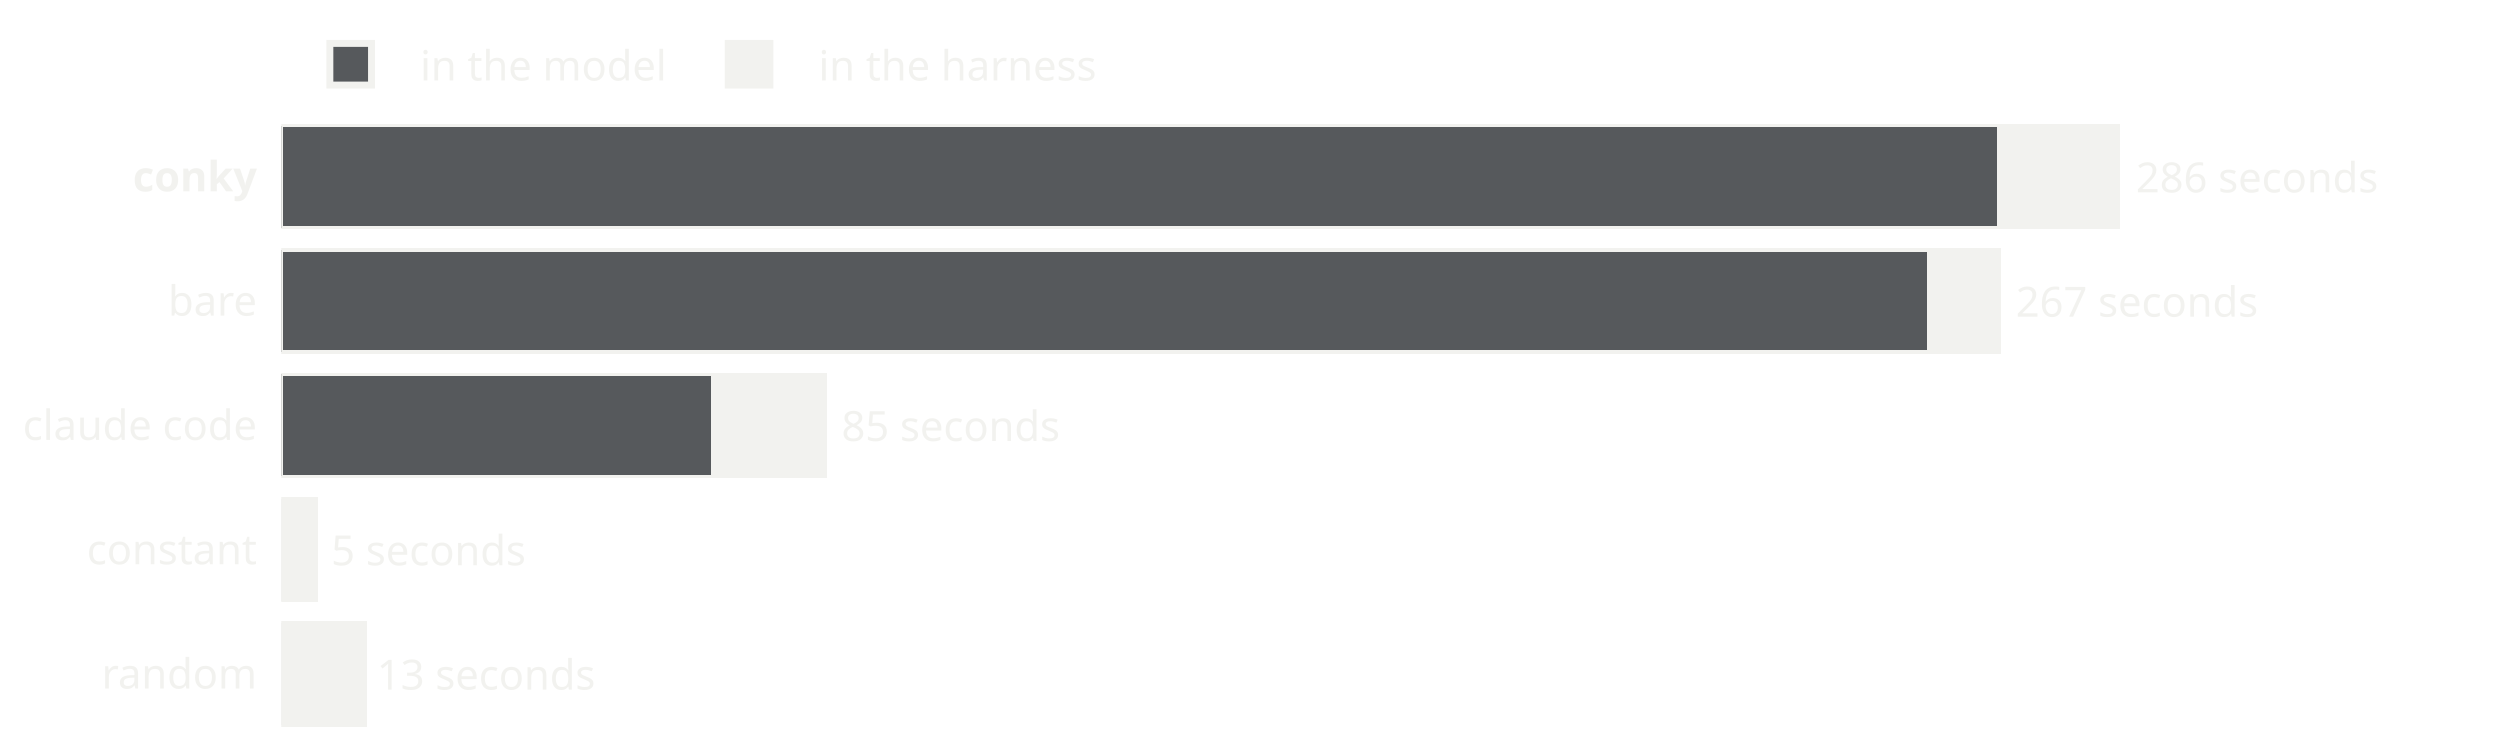
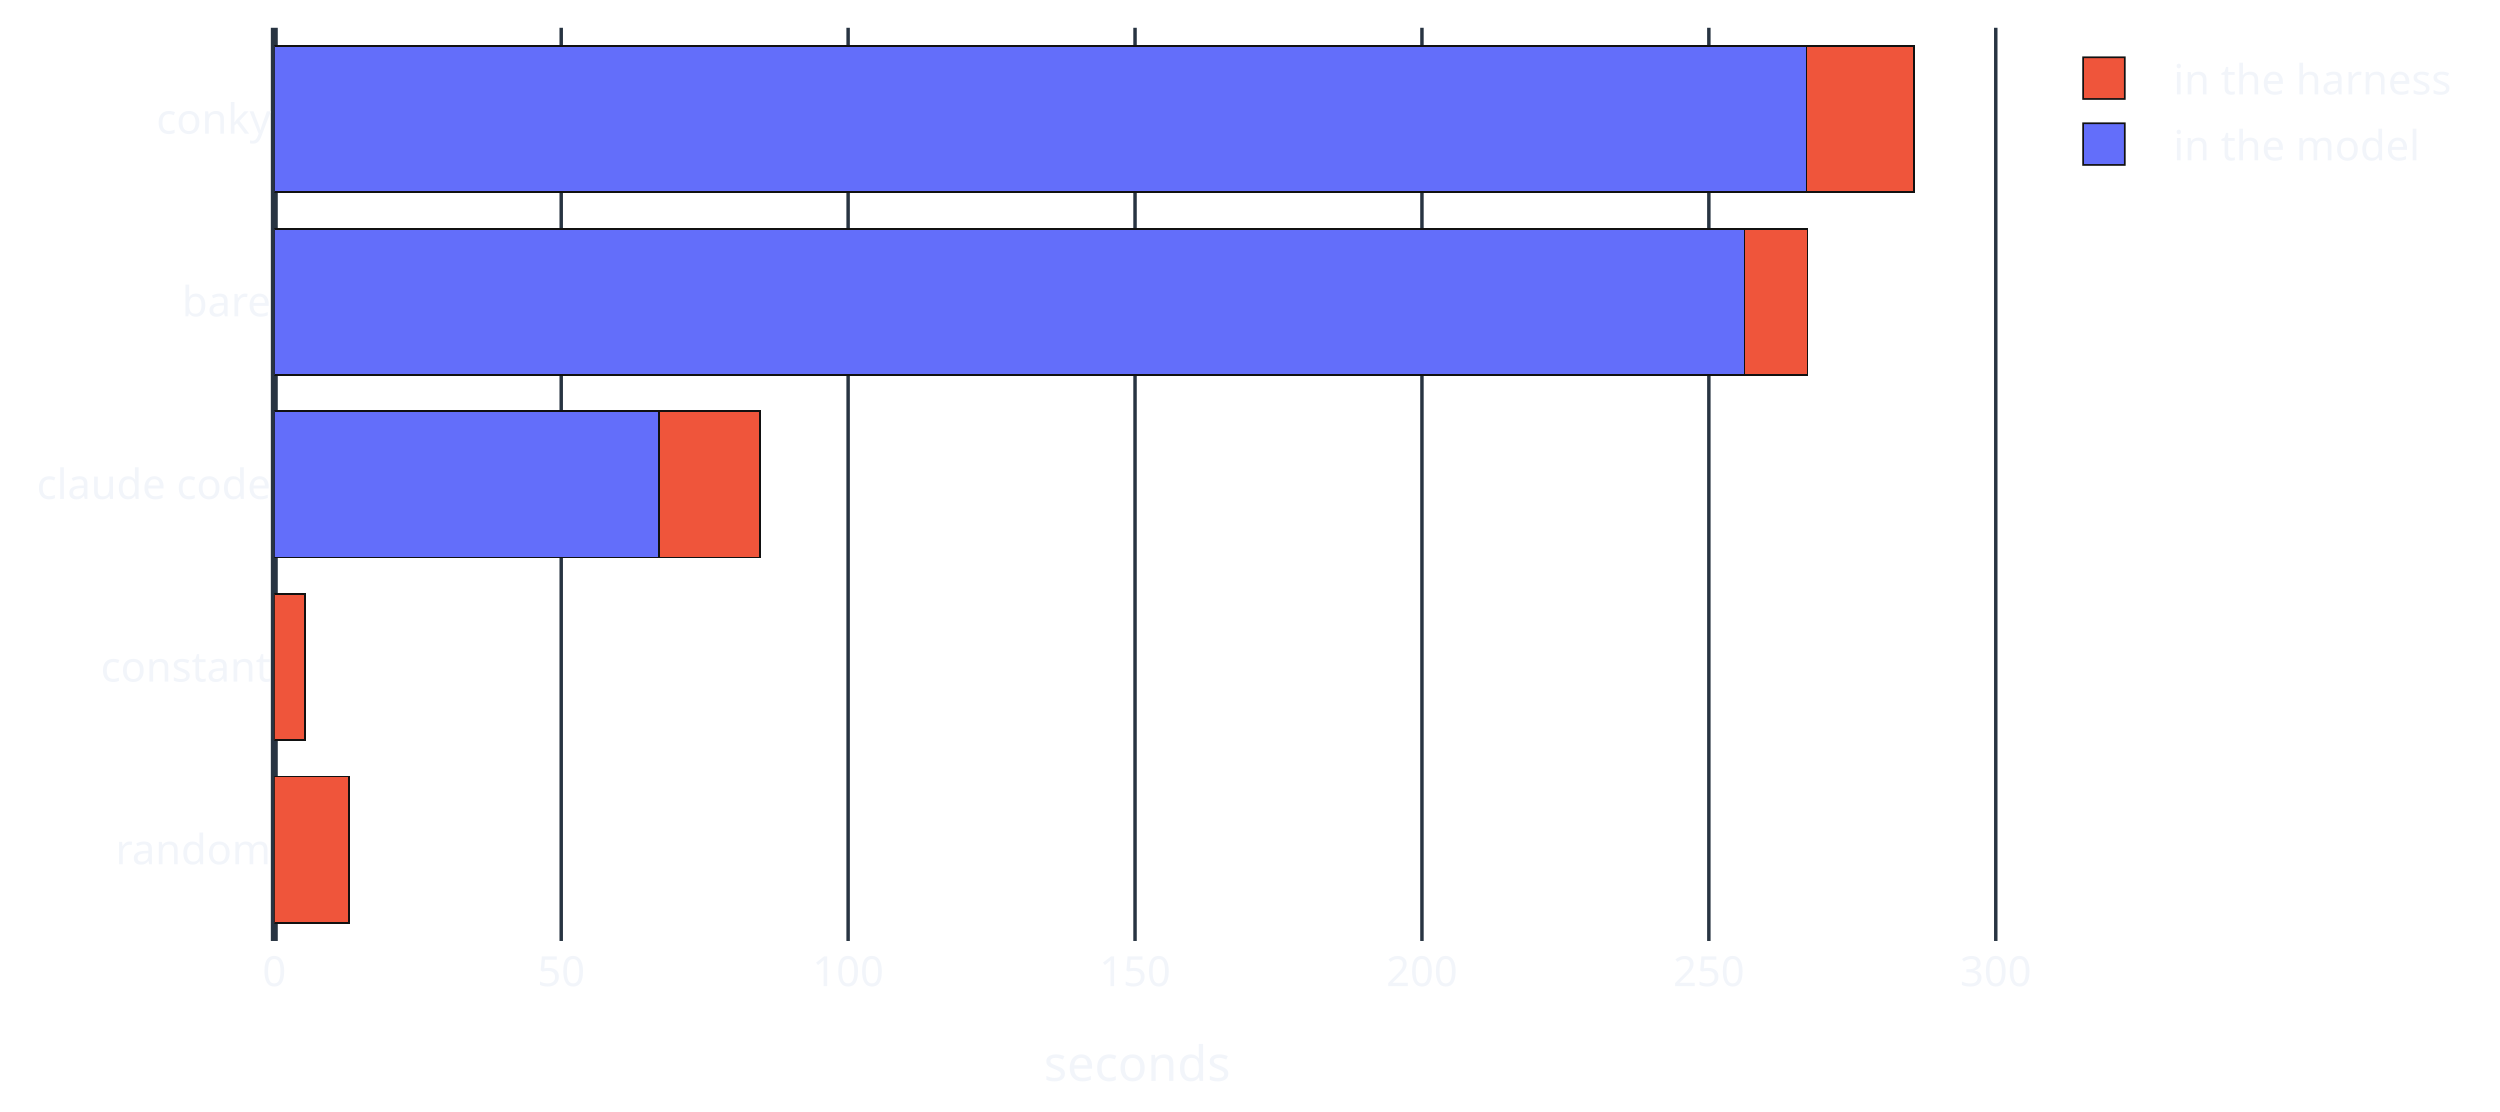
- <svg xmlns="http://www.w3.org/2000/svg" class="main-svg" width="720" height="216" style="" viewBox="0 0 720 216" font-family="-apple-system, BlinkMacSystemFont, &quot;Segoe UI&quot;, &quot;Noto Sans&quot;, Helvetica, Arial, sans-serif">
-   <rect x="0" y="0" width="720" height="216" style="fill: none;" />
+ <svg xmlns="http://www.w3.org/2000/svg" class="main-svg" width="720" height="320" style="" viewBox="0 0 720 320" font-family="-apple-system, BlinkMacSystemFont, &quot;Segoe UI&quot;, &quot;Noto Sans&quot;, Helvetica, Arial, sans-serif">
+   <rect x="0" y="0" width="720" height="320" style="fill: rgb(0, 0, 0); fill-opacity: 0;" />
  <defs id="defs-time-dark">
    <g class="clips">
      <clipPath id="cliptime-darkxyplot" class="plotclip">
-         <rect width="635" height="179" />
+         <rect width="497" height="263" />
      </clipPath>
      <clipPath class="axesclip" id="cliptime-darkx">
-         <rect x="81" y="0" width="635" height="216" />
+         <rect x="79" y="0" width="497" height="320" />
      </clipPath>
      <clipPath class="axesclip" id="cliptime-darky">
-         <rect x="0" y="33" width="720" height="179" />
+         <rect x="0" y="8" width="720" height="263" />
      </clipPath>
      <clipPath class="axesclip" id="cliptime-darkxy">
-         <rect x="81" y="33" width="635" height="179" />
+         <rect x="79" y="8" width="497" height="263" />
      </clipPath>
    </g>
    <g class="gradients" />
    <g class="patterns" />
  </defs>
  <g class="bglayer">
-     <rect class="bg" x="75" y="27" width="647" height="191" style="fill: none; stroke-width: 0;" />
+     <rect class="bg" x="79" y="8" width="497" height="263" style="fill: rgb(0, 0, 0); fill-opacity: 0; stroke-width: 0;" />
  </g>
  <g class="layer-below">
    <g class="imagelayer" />
    <g class="shapelayer" />
  </g>
  <g class="cartesianlayer">
    <g class="subplot xy">
      <g class="layer-subplot">
        <g class="shapelayer" />
        <g class="imagelayer" />
      </g>
      <g class="minor-gridlayer">
        <g class="x" />
        <g class="y" />
      </g>
      <g class="gridlayer">
-         <g class="x" />
+         <g class="x">
+           <path class="xgrid crisp" transform="translate(161.63,0)" d="M0,8v263" style="stroke: rgb(40, 52, 66); stroke-opacity: 1; stroke-width: 1px;" />
+           <path class="xgrid crisp" transform="translate(244.26,0)" d="M0,8v263" style="stroke: rgb(40, 52, 66); stroke-opacity: 1; stroke-width: 1px;" />
+           <path class="xgrid crisp" transform="translate(326.89,0)" d="M0,8v263" style="stroke: rgb(40, 52, 66); stroke-opacity: 1; stroke-width: 1px;" />
+           <path class="xgrid crisp" transform="translate(409.52,0)" d="M0,8v263" style="stroke: rgb(40, 52, 66); stroke-opacity: 1; stroke-width: 1px;" />
+           <path class="xgrid crisp" transform="translate(492.15,0)" d="M0,8v263" style="stroke: rgb(40, 52, 66); stroke-opacity: 1; stroke-width: 1px;" />
+           <path class="xgrid crisp" transform="translate(574.78,0)" d="M0,8v263" style="stroke: rgb(40, 52, 66); stroke-opacity: 1; stroke-width: 1px;" />
+         </g>
        <g class="y" />
      </g>
-       <g class="zerolinelayer" />
+       <g class="zerolinelayer">
+         <path class="xzl zl crisp" transform="translate(79,0)" d="M0,8v263" style="stroke: rgb(40, 52, 66); stroke-opacity: 1; stroke-width: 2px;" />
+       </g>
      <g class="layer-between">
        <g class="shapelayer" />
        <g class="imagelayer" />
      </g>
      <path class="xlines-below" />
      <path class="ylines-below" />
      <g class="overlines-below" />
      <g class="xaxislayer-below" />
      <g class="yaxislayer-below" />
      <g class="overaxes-below" />
      <g class="overplot">
-         <g class="xy" transform="translate(81,33)">
+         <g class="xy" transform="translate(79,8)" clip-path="url(#cliptime-darkxyplot)">
          <g class="barlayer mlayer">
            <g class="trace bars" shape-rendering="crispEdges" style="opacity: 1;">
              <g class="points">
                <g class="point">
-                   <path d="M0,32.58V3.22H494.53V32.58Z" clip-path="url(#cliptime-darkxyplot)" style="vector-effect: none; opacity: 1; stroke-width: 1px; fill: #56595c; fill-opacity: 1; stroke: #f2f2ef; stroke-opacity: 1;" />
-                 </g>
-                 <g class="point">
-                   <path d="M0,68.38V39.02H474.53V68.38Z" clip-path="url(#cliptime-darkxyplot)" style="vector-effect: none; opacity: 1; stroke-width: 1px; fill: #56595c; fill-opacity: 1; stroke: #f2f2ef; stroke-opacity: 1;" />
-                 </g>
-                 <g class="point">
-                   <path d="M0,104.18V74.82H124.28V104.18Z" clip-path="url(#cliptime-darkxyplot)" style="vector-effect: none; opacity: 1; stroke-width: 1px; fill: #56595c; fill-opacity: 1; stroke: #f2f2ef; stroke-opacity: 1;" />
-                 </g>
-                 <g class="point">
-                   <path d="M0,0Z" clip-path="url(#cliptime-darkxyplot)" style="vector-effect: none; opacity: 1; stroke-width: 0px; fill: #56595c; fill-opacity: 1; stroke: #f2f2ef; stroke-opacity: 1;" />
-                 </g>
-                 <g class="point">
-                   <path d="M0,0Z" clip-path="url(#cliptime-darkxyplot)" style="vector-effect: none; opacity: 1; stroke-width: 0px; fill: #56595c; fill-opacity: 1; stroke: #f2f2ef; stroke-opacity: 1;" />
+                   <path d="M0,5.26V47.34H441.25V5.26Z" style="vector-effect: none; opacity: 1; stroke-width: 0.5px; fill: rgb(99, 110, 250); fill-opacity: 1; stroke: rgb(17, 17, 17); stroke-opacity: 1;" />
+                 </g>
+                 <g class="point">
+                   <path d="M0,57.86V99.94H423.4V57.86Z" style="vector-effect: none; opacity: 1; stroke-width: 0.5px; fill: rgb(99, 110, 250); fill-opacity: 1; stroke: rgb(17, 17, 17); stroke-opacity: 1;" />
+                 </g>
+                 <g class="point">
+                   <path d="M0,110.46V152.54H110.89V110.46Z" style="vector-effect: none; opacity: 1; stroke-width: 0.5px; fill: rgb(99, 110, 250); fill-opacity: 1; stroke: rgb(17, 17, 17); stroke-opacity: 1;" />
+                 </g>
+                 <g class="point">
+                   <path d="M0,163.06V205.14H0V163.06Z" style="vector-effect: none; opacity: 1; stroke-width: 0.5px; fill: rgb(99, 110, 250); fill-opacity: 1; stroke: rgb(17, 17, 17); stroke-opacity: 1;" />
+                 </g>
+                 <g class="point">
+                   <path d="M0,215.66V257.74H0V215.66Z" style="vector-effect: none; opacity: 1; stroke-width: 0.5px; fill: rgb(99, 110, 250); fill-opacity: 1; stroke: rgb(17, 17, 17); stroke-opacity: 1;" />
                </g>
              </g>
            </g>
            <g class="trace bars" shape-rendering="crispEdges" style="opacity: 1;">
              <g class="points">
                <g class="point">
-                   <path d="M494.53,32.58V3.22H529.17V32.58Z" clip-path="url(#cliptime-darkxyplot)" style="vector-effect: none; opacity: 1; stroke-width: 1px; fill: #f2f2ef; fill-opacity: 1; stroke: #f2f2ef; stroke-opacity: 1;" />
-                 </g>
-                 <g class="point">
-                   <path d="M474.53,68.38V39.02H494.9V68.38Z" clip-path="url(#cliptime-darkxyplot)" style="vector-effect: none; opacity: 1; stroke-width: 1px; fill: #f2f2ef; fill-opacity: 1; stroke: #f2f2ef; stroke-opacity: 1;" />
-                 </g>
-                 <g class="point">
-                   <path d="M124.28,104.18V74.82H156.69V104.18Z" clip-path="url(#cliptime-darkxyplot)" style="vector-effect: none; opacity: 1; stroke-width: 1px; fill: #f2f2ef; fill-opacity: 1; stroke: #f2f2ef; stroke-opacity: 1;" />
-                 </g>
-                 <g class="point">
-                   <path d="M0,139.98V110.62H10V139.98Z" clip-path="url(#cliptime-darkxyplot)" style="vector-effect: none; opacity: 1; stroke-width: 1px; fill: #f2f2ef; fill-opacity: 1; stroke: #f2f2ef; stroke-opacity: 1;" />
-                 </g>
-                 <g class="point">
-                   <path d="M0,175.78V146.42H24.08V175.78Z" clip-path="url(#cliptime-darkxyplot)" style="vector-effect: none; opacity: 1; stroke-width: 1px; fill: #f2f2ef; fill-opacity: 1; stroke: #f2f2ef; stroke-opacity: 1;" />
-                 </g>
-               </g>
-             </g>
-             <g class="trace bars" shape-rendering="crispEdges" style="opacity: 1;">
-               <g class="points">
-                 <g class="point">
-                   <path d="M0,0Z" clip-path="url(#cliptime-darkxyplot)" style="vector-effect: none; opacity: 1; stroke-width: 0px; fill: none;" />
-                   <text class="bartext bartext-outside" text-anchor="middle" data-notex="1" x="0" y="0" style="font-size: 12px; fill: #f2f2ef; fill-opacity: 1; white-space: pre;" transform="translate(569.0294,22.4)">286 seconds</text>
-                 </g>
-                 <g class="point">
-                   <path d="M0,0Z" clip-path="url(#cliptime-darkxyplot)" style="vector-effect: none; opacity: 1; stroke-width: 0px; fill: none;" />
-                   <text class="bartext bartext-outside" text-anchor="middle" data-notex="1" x="0" y="0" style="font-size: 12px; fill: #f2f2ef; fill-opacity: 1; white-space: pre;" transform="translate(534.4391,58.2)">267 seconds</text>
-                 </g>
-                 <g class="point">
-                   <path d="M0,0Z" clip-path="url(#cliptime-darkxyplot)" style="vector-effect: none; opacity: 1; stroke-width: 0px; fill: none;" />
-                   <text class="bartext bartext-outside" text-anchor="middle" data-notex="1" x="0" y="0" style="font-size: 12px; fill: #f2f2ef; fill-opacity: 1; white-space: pre;" transform="translate(192.815,94)">85 seconds</text>
-                 </g>
-                 <g class="point">
-                   <path d="M0,0Z" clip-path="url(#cliptime-darkxyplot)" style="vector-effect: none; opacity: 1; stroke-width: 0px; fill: none;" />
-                   <text class="bartext bartext-outside" text-anchor="middle" data-notex="1" x="0" y="0" style="font-size: 12px; fill: #f2f2ef; fill-opacity: 1; white-space: pre;" transform="translate(42.41406,129.8)">5 seconds</text>
-                 </g>
-                 <g class="point">
-                   <path d="M0,0Z" clip-path="url(#cliptime-darkxyplot)" style="vector-effect: none; opacity: 1; stroke-width: 0px; fill: none;" />
-                   <text class="bartext bartext-outside" text-anchor="middle" data-notex="1" x="0" y="0" style="font-size: 12px; fill: #f2f2ef; fill-opacity: 1; white-space: pre;" transform="translate(58.99406,165.6)">13 seconds</text>
+                   <path d="M441.25,5.26V47.34H472.15V5.26Z" style="vector-effect: none; opacity: 1; stroke-width: 0.5px; fill: rgb(239, 85, 59); fill-opacity: 1; stroke: rgb(17, 17, 17); stroke-opacity: 1;" />
+                 </g>
+                 <g class="point">
+                   <path d="M423.4,57.86V99.94H441.58V57.86Z" style="vector-effect: none; opacity: 1; stroke-width: 0.5px; fill: rgb(239, 85, 59); fill-opacity: 1; stroke: rgb(17, 17, 17); stroke-opacity: 1;" />
+                 </g>
+                 <g class="point">
+                   <path d="M110.89,110.46V152.54H139.81V110.46Z" style="vector-effect: none; opacity: 1; stroke-width: 0.5px; fill: rgb(239, 85, 59); fill-opacity: 1; stroke: rgb(17, 17, 17); stroke-opacity: 1;" />
+                 </g>
+                 <g class="point">
+                   <path d="M0,163.06V205.14H8.92V163.06Z" style="vector-effect: none; opacity: 1; stroke-width: 0.5px; fill: rgb(239, 85, 59); fill-opacity: 1; stroke: rgb(17, 17, 17); stroke-opacity: 1;" />
+                 </g>
+                 <g class="point">
+                   <path d="M0,215.66V257.74H21.48V215.66Z" style="vector-effect: none; opacity: 1; stroke-width: 0.5px; fill: rgb(239, 85, 59); fill-opacity: 1; stroke: rgb(17, 17, 17); stroke-opacity: 1;" />
                </g>
              </g>
            </g>
          </g>
        </g>
      </g>
      <g class="zerolinelayer-above" />
      <path class="xlines-above crisp" d="M0,0" style="fill: none;" />
      <path class="ylines-above crisp" d="M0,0" style="fill: none;" />
      <g class="overlines-above" />
-       <g class="xaxislayer-above" />
+       <g class="xaxislayer-above">
+         <g class="xtick">
+           <text text-anchor="middle" x="0" y="284" transform="translate(79,0)" style="font-size: 12px; fill: rgb(242, 245, 250); fill-opacity: 1; white-space: pre;">0</text>
+         </g>
+         <g class="xtick">
+           <text text-anchor="middle" x="0" y="284" style="font-size: 12px; fill: rgb(242, 245, 250); fill-opacity: 1; white-space: pre;" transform="translate(161.63,0)">50</text>
+         </g>
+         <g class="xtick">
+           <text text-anchor="middle" x="0" y="284" style="font-size: 12px; fill: rgb(242, 245, 250); fill-opacity: 1; white-space: pre;" transform="translate(244.26,0)">100</text>
+         </g>
+         <g class="xtick">
+           <text text-anchor="middle" x="0" y="284" style="font-size: 12px; fill: rgb(242, 245, 250); fill-opacity: 1; white-space: pre;" transform="translate(326.89,0)">150</text>
+         </g>
+         <g class="xtick">
+           <text text-anchor="middle" x="0" y="284" style="font-size: 12px; fill: rgb(242, 245, 250); fill-opacity: 1; white-space: pre;" transform="translate(409.52,0)">200</text>
+         </g>
+         <g class="xtick">
+           <text text-anchor="middle" x="0" y="284" style="font-size: 12px; fill: rgb(242, 245, 250); fill-opacity: 1; white-space: pre;" transform="translate(492.15,0)">250</text>
+         </g>
+         <g class="xtick">
+           <text text-anchor="middle" x="0" y="284" style="font-size: 12px; fill: rgb(242, 245, 250); fill-opacity: 1; white-space: pre;" transform="translate(574.78,0)">300</text>
+         </g>
+       </g>
      <g class="yaxislayer-above">
        <g class="ytick">
-           <text text-anchor="end" x="74" y="4.2" transform="translate(0,194.1)" style="font-size: 12px; fill: #f2f2ef; fill-opacity: 1; white-space: pre;">random</text>
-         </g>
-         <g class="ytick">
-           <text text-anchor="end" x="74" y="4.2" transform="translate(0,158.3)" style="font-size: 12px; fill: #f2f2ef; fill-opacity: 1; white-space: pre;">constant</text>
-         </g>
-         <g class="ytick">
-           <text text-anchor="end" x="74" y="4.2" transform="translate(0,122.5)" style="font-size: 12px; fill: #f2f2ef; fill-opacity: 1; white-space: pre;">claude code</text>
-         </g>
-         <g class="ytick">
-           <text text-anchor="end" x="74" y="4.2" transform="translate(0,86.7)" style="font-size: 12px; fill: #f2f2ef; fill-opacity: 1; white-space: pre;">bare</text>
-         </g>
-         <g class="ytick">
-           <text text-anchor="end" x="74" y="4.2" transform="translate(0,50.9)" style="font-size: 12px; fill: #f2f2ef; fill-opacity: 1; white-space: pre;">
-             <tspan style="font-weight:bold">conky</tspan>
-           </text>
+           <text text-anchor="end" x="78" y="4.2" transform="translate(0,244.7)" style="font-size: 12px; fill: rgb(242, 245, 250); fill-opacity: 1; white-space: pre;">random</text>
+         </g>
+         <g class="ytick">
+           <text text-anchor="end" x="78" y="4.2" transform="translate(0,192.1)" style="font-size: 12px; fill: rgb(242, 245, 250); fill-opacity: 1; white-space: pre;">constant</text>
+         </g>
+         <g class="ytick">
+           <text text-anchor="end" x="78" y="4.2" transform="translate(0,139.5)" style="font-size: 12px; fill: rgb(242, 245, 250); fill-opacity: 1; white-space: pre;">claude code</text>
+         </g>
+         <g class="ytick">
+           <text text-anchor="end" x="78" y="4.2" transform="translate(0,86.9)" style="font-size: 12px; fill: rgb(242, 245, 250); fill-opacity: 1; white-space: pre;">bare</text>
+         </g>
+         <g class="ytick">
+           <text text-anchor="end" x="78" y="4.2" transform="translate(0,34.3)" style="font-size: 12px; fill: rgb(242, 245, 250); fill-opacity: 1; white-space: pre;">conky</text>
        </g>
      </g>
      <g class="overaxes-above" />
    </g>
  </g>
  <g class="polarlayer" />
  <g class="smithlayer" />
  <g class="ternarylayer" />
  <g class="geolayer" />
  <g class="funnelarealayer" />
  <g class="pielayer" />
  <g class="iciclelayer" />
  <g class="treemaplayer" />
  <g class="sunburstlayer" />
  <g class="glimages" />
  <defs id="topdefs-time-dark">
    <g class="clips" />
    <clipPath id="legendtime-dark">
-       <rect width="240" height="29" x="0" y="0" />
+       <rect width="126" height="48" x="0" y="0" />
    </clipPath>
  </defs>
  <g class="layer-above">
    <g class="imagelayer" />
    <g class="shapelayer" />
  </g>
  <g class="infolayer">
-     <g class="legend" pointer-events="all" transform="translate(81,4)">
-       <rect class="bg" shape-rendering="crispEdges" style="stroke: #f2f2ef; stroke-opacity: 1; fill: none; stroke-width: 0px;" width="240" height="29" x="0" y="0" />
+     <g class="legend" pointer-events="all" transform="translate(585.94,8)">
+       <rect class="bg" shape-rendering="crispEdges" style="stroke: rgb(68, 68, 68); stroke-opacity: 1; fill: rgb(0, 0, 0); fill-opacity: 0; stroke-width: 0px;" width="126" height="48" x="0" y="0" />
      <g class="scrollbox" transform="" clip-path="url(#legendtime-dark)">
        <g class="groups">
          <g class="traces" transform="translate(0,14.5)" style="opacity: 1;">
-             <text class="legendtext" text-anchor="start" x="40" y="4.68" style="font-size: 12px; fill: #f2f2ef; fill-opacity: 1; white-space: pre;">in the model</text>
+             <text class="legendtext" text-anchor="start" x="40" y="4.68" style="font-size: 12px; fill: rgb(242, 245, 250); fill-opacity: 1; white-space: pre;">in the harness</text>
            <g class="layers" style="opacity: 1;">
              <g class="legendfill" />
              <g class="legendlines" />
              <g class="legendsymbols">
                <g class="legendpoints">
-                   <path class="legendundefined" d="M6,6H-6V-6H6Z" transform="translate(20,0)" style="stroke-width: 2px; fill: #56595c; fill-opacity: 1; stroke: #f2f2ef; stroke-opacity: 1;" />
-                 </g>
-               </g>
-             </g>
-             <rect class="legendtoggle" x="0" y="-9.5" width="112.234" height="19" style="fill: none;" />
+                   <path class="legendundefined" d="M6,6H-6V-6H6Z" transform="translate(20,0)" style="stroke-width: 0.5px; fill: rgb(239, 85, 59); fill-opacity: 1; stroke: rgb(17, 17, 17); stroke-opacity: 1;" />
+                 </g>
+               </g>
+             </g>
+             <rect class="legendtoggle" x="0" y="-9.5" width="120.062" height="19" style="fill: rgb(0, 0, 0); fill-opacity: 0;" />
          </g>
-           <g class="traces" transform="translate(114.7344,14.5)" style="opacity: 1;">
-             <text class="legendtext" text-anchor="start" x="40" y="4.68" style="font-size: 12px; fill: #f2f2ef; fill-opacity: 1; white-space: pre;">in the harness</text>
+           <g class="traces" transform="translate(0,33.5)" style="opacity: 1;">
+             <text class="legendtext" text-anchor="start" x="40" y="4.68" style="font-size: 12px; fill: rgb(242, 245, 250); fill-opacity: 1; white-space: pre;">in the model</text>
            <g class="layers" style="opacity: 1;">
              <g class="legendfill" />
              <g class="legendlines" />
              <g class="legendsymbols">
                <g class="legendpoints">
-                   <path class="legendundefined" d="M6,6H-6V-6H6Z" transform="translate(20,0)" style="stroke-width: 2px; fill: #f2f2ef; fill-opacity: 1; stroke: #f2f2ef; stroke-opacity: 1;" />
-                 </g>
-               </g>
-             </g>
-             <rect class="legendtoggle" x="0" y="-9.5" width="122.562" height="19" style="fill: none;" />
+                   <path class="legendundefined" d="M6,6H-6V-6H6Z" transform="translate(20,0)" style="stroke-width: 0.5px; fill: rgb(99, 110, 250); fill-opacity: 1; stroke: rgb(17, 17, 17); stroke-opacity: 1;" />
+                 </g>
+               </g>
+             </g>
+             <rect class="legendtoggle" x="0" y="-9.5" width="120.062" height="19" style="fill: rgb(0, 0, 0); fill-opacity: 0;" />
          </g>
        </g>
      </g>
+       <rect class="scrollbar" rx="20" ry="3" width="0" height="0" style="fill: rgb(128, 139, 164); fill-opacity: 1;" x="0" y="0" />
    </g>
    <g class="g-gtitle" />
+     <g class="g-xtitle">
+       <text class="xtitle" x="327.5" y="311.3" text-anchor="middle" style="opacity: 1; font-size: 14px; fill: rgb(242, 245, 250); fill-opacity: 1; white-space: pre;">seconds</text>
+     </g>
    <g class="g-ytitle" />
  </g>
</svg>
